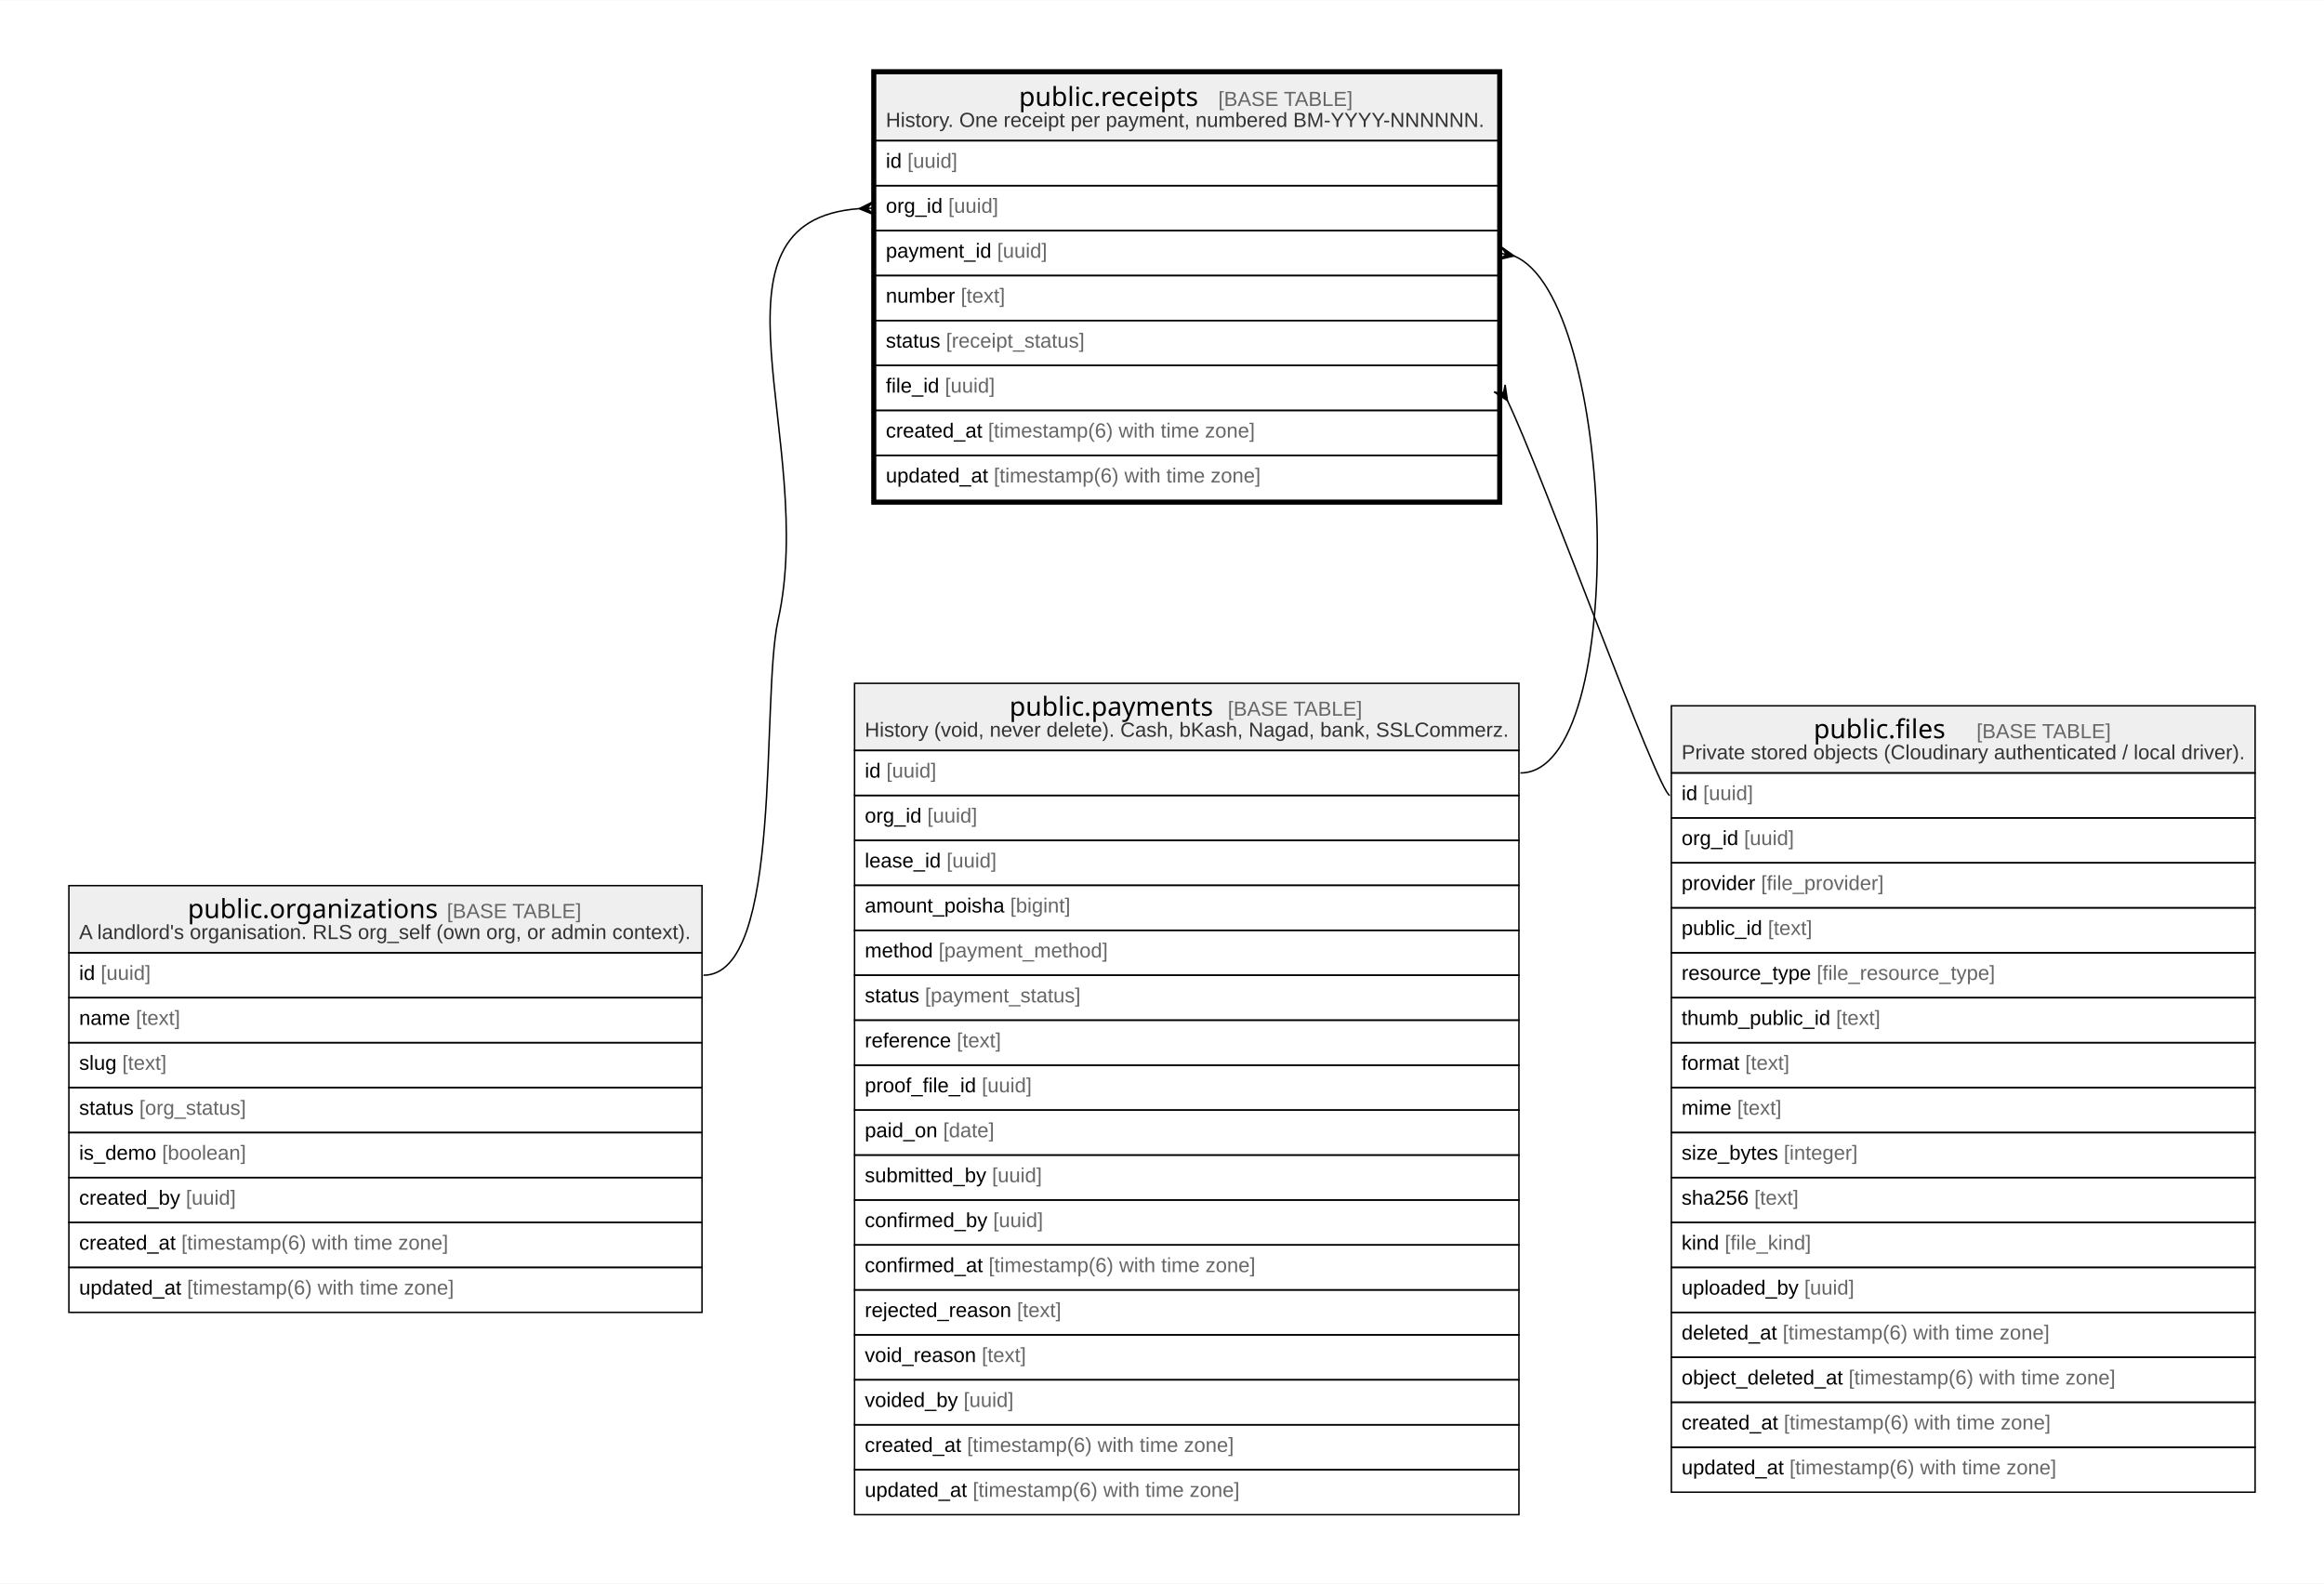
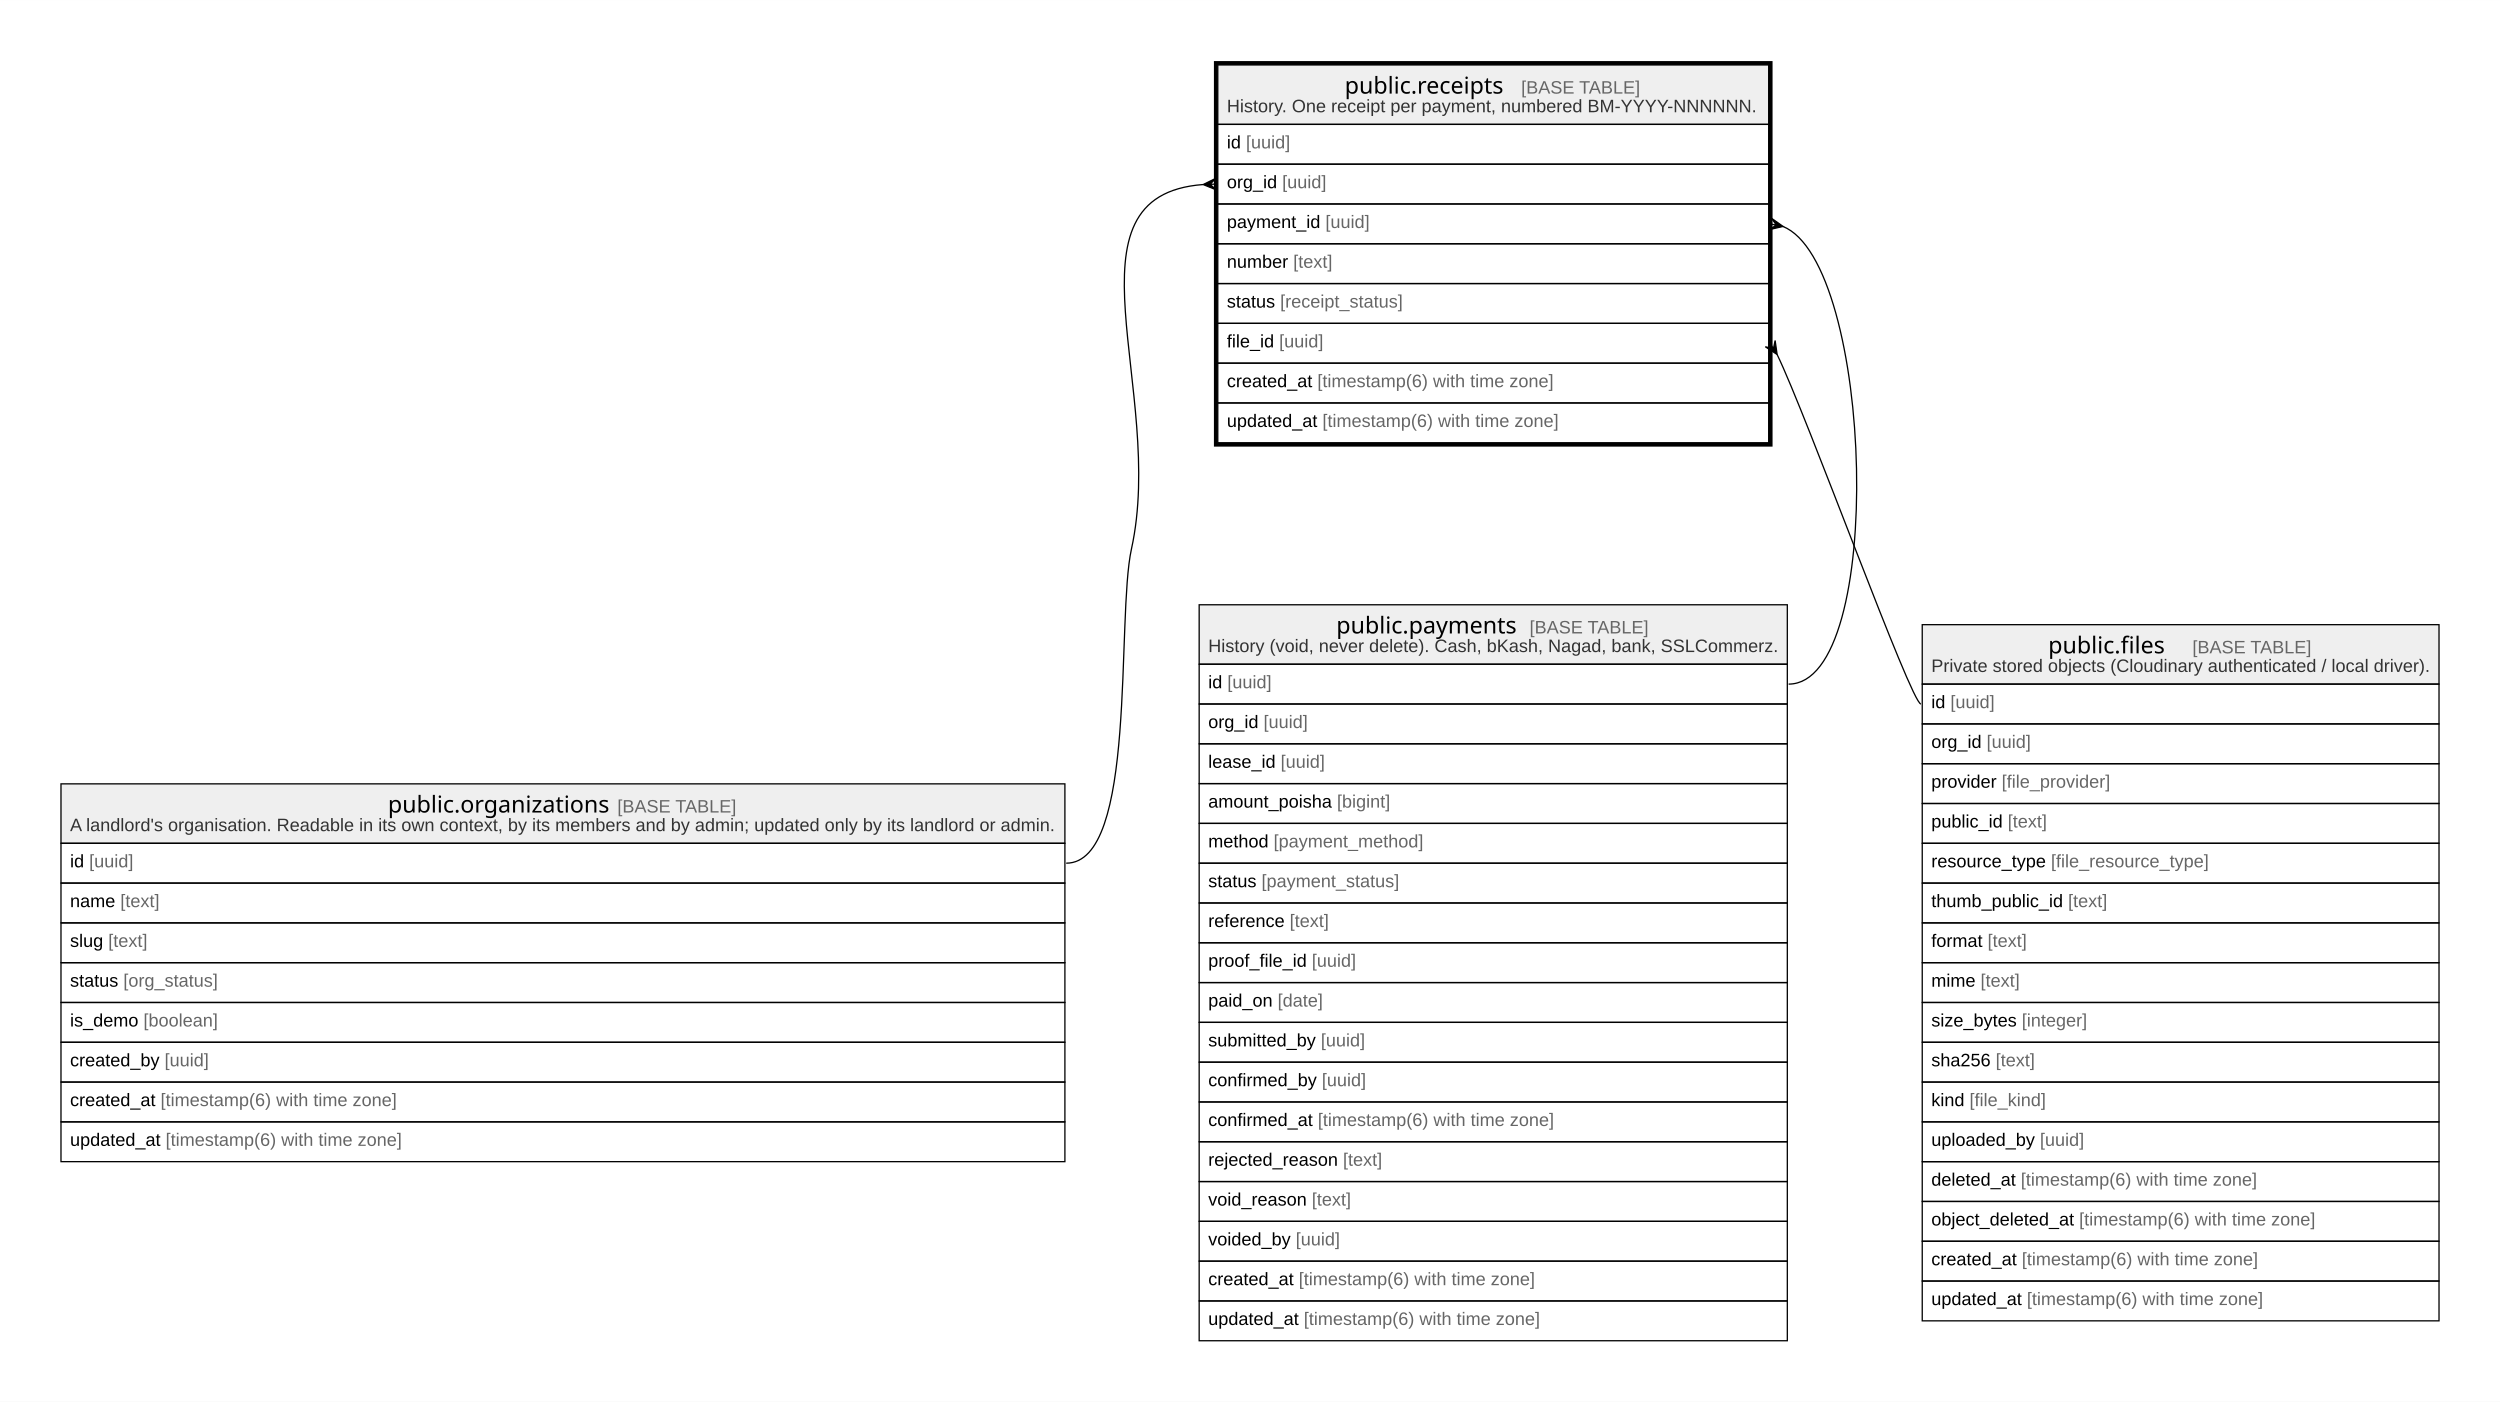
- <svg xmlns="http://www.w3.org/2000/svg" width="1592pt" height="1085pt" viewBox="0.00 0.00 1592.27 1084.80">
+ <svg xmlns="http://www.w3.org/2000/svg" width="1935pt" height="1085pt" viewBox="0.00 0.00 1934.87 1084.80">
  <g id="graph0" class="graph" transform="scale(1 1) rotate(0) translate(4 1080.8)">
-     <polygon fill="white" stroke="none" points="-4,4 -4,-1080.8 1588.27,-1080.8 1588.27,4 -4,4" />
+     <polygon fill="white" stroke="none" points="-4,4 -4,-1080.8 1930.87,-1080.8 1930.87,4 -4,4" />
    <g id="node1" class="node">
-       <polygon fill="#efefef" stroke="none" points="595.91,-984.6 595.91,-1030.6 1022.27,-1030.6 1022.27,-984.6 595.91,-984.6" />
-       <polygon fill="none" stroke="black" points="595.91,-984.6 595.91,-1030.6 1022.27,-1030.6 1022.27,-984.6 595.91,-984.6" />
-       <text text-anchor="start" x="694.11" y="-1008.4" font-family="Arial Bold" font-size="18.00">public.receipts</text>
-       <text text-anchor="start" x="799.57" y="-1008.4" font-family="Arial" font-size="14.00">    </text>
-       <text text-anchor="start" x="830.69" y="-1008.4" font-family="Arial" font-size="14.00" fill="#666666">[BASE TABLE]</text>
-       <text text-anchor="start" x="602.91" y="-994" font-family="Arial" font-size="14.00" fill="#333333">History. One receipt per payment, numbered BM-YYYY-NNNNNN.</text>
-       <polygon fill="none" stroke="black" points="595.91,-953.8 595.91,-984.6 1022.27,-984.6 1022.27,-953.8 595.91,-953.8" />
-       <text text-anchor="start" x="602.91" y="-966" font-family="Arial" font-size="14.00">id </text>
-       <text text-anchor="start" x="617.69" y="-966" font-family="Arial" font-size="14.00" fill="#666666">[uuid]</text>
-       <polygon fill="none" stroke="black" points="595.91,-923 595.91,-953.8 1022.27,-953.8 1022.27,-923 595.91,-923" />
-       <text text-anchor="start" x="602.91" y="-935.2" font-family="Arial" font-size="14.00">org_id </text>
-       <text text-anchor="start" x="645.72" y="-935.2" font-family="Arial" font-size="14.00" fill="#666666">[uuid]</text>
-       <polygon fill="none" stroke="black" points="595.91,-892.2 595.91,-923 1022.27,-923 1022.27,-892.2 595.91,-892.2" />
-       <text text-anchor="start" x="602.91" y="-904.4" font-family="Arial" font-size="14.00">payment_id </text>
-       <text text-anchor="start" x="679.18" y="-904.4" font-family="Arial" font-size="14.00" fill="#666666">[uuid]</text>
-       <polygon fill="none" stroke="black" points="595.91,-861.4 595.91,-892.2 1022.27,-892.2 1022.27,-861.4 595.91,-861.4" />
-       <text text-anchor="start" x="602.91" y="-873.6" font-family="Arial" font-size="14.00">number </text>
-       <text text-anchor="start" x="654.27" y="-873.6" font-family="Arial" font-size="14.00" fill="#666666">[text]</text>
-       <polygon fill="none" stroke="black" points="595.91,-830.6 595.91,-861.4 1022.27,-861.4 1022.27,-830.6 595.91,-830.6" />
-       <text text-anchor="start" x="602.91" y="-842.8" font-family="Arial" font-size="14.00">status </text>
-       <text text-anchor="start" x="644.15" y="-842.8" font-family="Arial" font-size="14.00" fill="#666666">[receipt_status]</text>
-       <polygon fill="none" stroke="black" points="595.91,-799.8 595.91,-830.6 1022.27,-830.6 1022.27,-799.8 595.91,-799.8" />
-       <text text-anchor="start" x="602.91" y="-812" font-family="Arial" font-size="14.00">file_id </text>
-       <text text-anchor="start" x="643.38" y="-812" font-family="Arial" font-size="14.00" fill="#666666">[uuid]</text>
-       <polygon fill="none" stroke="black" points="595.91,-769 595.91,-799.8 1022.27,-799.8 1022.27,-769 595.91,-769" />
-       <text text-anchor="start" x="602.91" y="-781.2" font-family="Arial" font-size="14.00">created_at </text>
-       <text text-anchor="start" x="672.96" y="-781.2" font-family="Arial" font-size="14.00" fill="#666666">[timestamp(6) with time zone]</text>
-       <polygon fill="none" stroke="black" points="595.91,-738.2 595.91,-769 1022.27,-769 1022.27,-738.2 595.91,-738.2" />
-       <text text-anchor="start" x="602.91" y="-750.4" font-family="Arial" font-size="14.00">updated_at </text>
-       <text text-anchor="start" x="676.87" y="-750.4" font-family="Arial" font-size="14.00" fill="#666666">[timestamp(6) with time zone]</text>
-       <polygon fill="none" stroke="black" stroke-width="3" points="594.41,-736.7 594.41,-1032.1 1023.77,-1032.1 1023.77,-736.7 594.41,-736.7" />
+       <polygon fill="#efefef" stroke="none" points="938.51,-984.6 938.51,-1030.6 1364.87,-1030.6 1364.87,-984.6 938.51,-984.6" />
+       <polygon fill="none" stroke="black" points="938.51,-984.6 938.51,-1030.6 1364.87,-1030.6 1364.87,-984.6 938.51,-984.6" />
+       <text text-anchor="start" x="1036.72" y="-1008.4" font-family="Arial Bold" font-size="18.00">public.receipts</text>
+       <text text-anchor="start" x="1142.18" y="-1008.4" font-family="Arial" font-size="14.00">    </text>
+       <text text-anchor="start" x="1173.29" y="-1008.4" font-family="Arial" font-size="14.00" fill="#666666">[BASE TABLE]</text>
+       <text text-anchor="start" x="945.51" y="-994" font-family="Arial" font-size="14.00" fill="#333333">History. One receipt per payment, numbered BM-YYYY-NNNNNN.</text>
+       <polygon fill="none" stroke="black" points="938.51,-953.8 938.51,-984.6 1364.87,-984.6 1364.87,-953.8 938.51,-953.8" />
+       <text text-anchor="start" x="945.51" y="-966" font-family="Arial" font-size="14.00">id </text>
+       <text text-anchor="start" x="960.3" y="-966" font-family="Arial" font-size="14.00" fill="#666666">[uuid]</text>
+       <polygon fill="none" stroke="black" points="938.51,-923 938.51,-953.8 1364.87,-953.8 1364.87,-923 938.51,-923" />
+       <text text-anchor="start" x="945.51" y="-935.2" font-family="Arial" font-size="14.00">org_id </text>
+       <text text-anchor="start" x="988.32" y="-935.2" font-family="Arial" font-size="14.00" fill="#666666">[uuid]</text>
+       <polygon fill="none" stroke="black" points="938.51,-892.2 938.51,-923 1364.87,-923 1364.87,-892.2 938.51,-892.2" />
+       <text text-anchor="start" x="945.51" y="-904.4" font-family="Arial" font-size="14.00">payment_id </text>
+       <text text-anchor="start" x="1021.78" y="-904.4" font-family="Arial" font-size="14.00" fill="#666666">[uuid]</text>
+       <polygon fill="none" stroke="black" points="938.51,-861.4 938.51,-892.2 1364.87,-892.2 1364.87,-861.4 938.51,-861.4" />
+       <text text-anchor="start" x="945.51" y="-873.6" font-family="Arial" font-size="14.00">number </text>
+       <text text-anchor="start" x="996.87" y="-873.6" font-family="Arial" font-size="14.00" fill="#666666">[text]</text>
+       <polygon fill="none" stroke="black" points="938.51,-830.6 938.51,-861.4 1364.87,-861.4 1364.87,-830.6 938.51,-830.6" />
+       <text text-anchor="start" x="945.51" y="-842.8" font-family="Arial" font-size="14.00">status </text>
+       <text text-anchor="start" x="986.75" y="-842.8" font-family="Arial" font-size="14.00" fill="#666666">[receipt_status]</text>
+       <polygon fill="none" stroke="black" points="938.51,-799.8 938.51,-830.6 1364.87,-830.6 1364.87,-799.8 938.51,-799.8" />
+       <text text-anchor="start" x="945.51" y="-812" font-family="Arial" font-size="14.00">file_id </text>
+       <text text-anchor="start" x="985.98" y="-812" font-family="Arial" font-size="14.00" fill="#666666">[uuid]</text>
+       <polygon fill="none" stroke="black" points="938.51,-769 938.51,-799.8 1364.87,-799.8 1364.87,-769 938.51,-769" />
+       <text text-anchor="start" x="945.51" y="-781.2" font-family="Arial" font-size="14.00">created_at </text>
+       <text text-anchor="start" x="1015.56" y="-781.2" font-family="Arial" font-size="14.00" fill="#666666">[timestamp(6) with time zone]</text>
+       <polygon fill="none" stroke="black" points="938.51,-738.2 938.51,-769 1364.87,-769 1364.87,-738.2 938.51,-738.2" />
+       <text text-anchor="start" x="945.51" y="-750.4" font-family="Arial" font-size="14.00">updated_at </text>
+       <text text-anchor="start" x="1019.47" y="-750.4" font-family="Arial" font-size="14.00" fill="#666666">[timestamp(6) with time zone]</text>
+       <polygon fill="none" stroke="black" stroke-width="3" points="937.01,-736.7 937.01,-1032.1 1366.37,-1032.1 1366.37,-736.7 937.01,-736.7" />
    </g>
    <g id="node2" class="node">
-       <polygon fill="#efefef" stroke="none" points="43.2,-428.2 43.2,-474.2 476.97,-474.2 476.97,-428.2 43.2,-428.2" />
-       <polygon fill="none" stroke="black" points="43.2,-428.2 43.2,-474.2 476.97,-474.2 476.97,-428.2 43.2,-428.2" />
-       <text text-anchor="start" x="124.61" y="-452" font-family="Arial Bold" font-size="18.00">public.organizations</text>
-       <text text-anchor="start" x="271.07" y="-452" font-family="Arial" font-size="14.00">    </text>
-       <text text-anchor="start" x="302.19" y="-452" font-family="Arial" font-size="14.00" fill="#666666">[BASE TABLE]</text>
-       <text text-anchor="start" x="50.2" y="-437.6" font-family="Arial" font-size="14.00" fill="#333333">A landlord's organisation. RLS org_self (own org, or admin context).</text>
-       <polygon fill="none" stroke="black" points="43.2,-397.4 43.2,-428.2 476.97,-428.2 476.97,-397.4 43.2,-397.4" />
+       <polygon fill="#efefef" stroke="none" points="43.2,-428.2 43.2,-474.2 820.18,-474.2 820.18,-428.2 43.2,-428.2" />
+       <polygon fill="none" stroke="black" points="43.2,-428.2 43.2,-474.2 820.18,-474.2 820.18,-428.2 43.2,-428.2" />
+       <text text-anchor="start" x="296.21" y="-452" font-family="Arial Bold" font-size="18.00">public.organizations</text>
+       <text text-anchor="start" x="442.68" y="-452" font-family="Arial" font-size="14.00">    </text>
+       <text text-anchor="start" x="473.79" y="-452" font-family="Arial" font-size="14.00" fill="#666666">[BASE TABLE]</text>
+       <text text-anchor="start" x="50.2" y="-437.6" font-family="Arial" font-size="14.00" fill="#333333">A landlord's organisation. Readable in its own context, by its members and by admin; updated only by its landlord or admin.</text>
+       <polygon fill="none" stroke="black" points="43.2,-397.4 43.2,-428.2 820.18,-428.2 820.18,-397.4 43.2,-397.4" />
      <text text-anchor="start" x="50.2" y="-409.6" font-family="Arial" font-size="14.00">id </text>
      <text text-anchor="start" x="64.99" y="-409.6" font-family="Arial" font-size="14.00" fill="#666666">[uuid]</text>
-       <polygon fill="none" stroke="black" points="43.2,-366.6 43.2,-397.4 476.97,-397.4 476.97,-366.6 43.2,-366.6" />
+       <polygon fill="none" stroke="black" points="43.2,-366.6 43.2,-397.4 820.18,-397.4 820.18,-366.6 43.2,-366.6" />
      <text text-anchor="start" x="50.2" y="-378.8" font-family="Arial" font-size="14.00">name </text>
      <text text-anchor="start" x="89.11" y="-378.8" font-family="Arial" font-size="14.00" fill="#666666">[text]</text>
-       <polygon fill="none" stroke="black" points="43.2,-335.8 43.2,-366.6 476.97,-366.6 476.97,-335.8 43.2,-335.8" />
+       <polygon fill="none" stroke="black" points="43.2,-335.8 43.2,-366.6 820.18,-366.6 820.18,-335.8 43.2,-335.8" />
      <text text-anchor="start" x="50.2" y="-348" font-family="Arial" font-size="14.00">slug </text>
      <text text-anchor="start" x="79.77" y="-348" font-family="Arial" font-size="14.00" fill="#666666">[text]</text>
-       <polygon fill="none" stroke="black" points="43.2,-305 43.2,-335.8 476.97,-335.8 476.97,-305 43.2,-305" />
+       <polygon fill="none" stroke="black" points="43.2,-305 43.2,-335.8 820.18,-335.8 820.18,-305 43.2,-305" />
      <text text-anchor="start" x="50.2" y="-317.2" font-family="Arial" font-size="14.00">status </text>
      <text text-anchor="start" x="91.44" y="-317.2" font-family="Arial" font-size="14.00" fill="#666666">[org_status]</text>
-       <polygon fill="none" stroke="black" points="43.2,-274.2 43.2,-305 476.97,-305 476.97,-274.2 43.2,-274.2" />
+       <polygon fill="none" stroke="black" points="43.2,-274.2 43.2,-305 820.18,-305 820.18,-274.2 43.2,-274.2" />
      <text text-anchor="start" x="50.2" y="-286.4" font-family="Arial" font-size="14.00">is_demo </text>
      <text text-anchor="start" x="107.01" y="-286.4" font-family="Arial" font-size="14.00" fill="#666666">[boolean]</text>
-       <polygon fill="none" stroke="black" points="43.2,-243.4 43.2,-274.2 476.97,-274.2 476.97,-243.4 43.2,-243.4" />
+       <polygon fill="none" stroke="black" points="43.2,-243.4 43.2,-274.2 820.18,-274.2 820.18,-243.4 43.2,-243.4" />
      <text text-anchor="start" x="50.2" y="-255.6" font-family="Arial" font-size="14.00">created_by </text>
      <text text-anchor="start" x="123.36" y="-255.6" font-family="Arial" font-size="14.00" fill="#666666">[uuid]</text>
-       <polygon fill="none" stroke="black" points="43.2,-212.6 43.2,-243.4 476.97,-243.4 476.97,-212.6 43.2,-212.6" />
+       <polygon fill="none" stroke="black" points="43.2,-212.6 43.2,-243.4 820.18,-243.4 820.18,-212.6 43.2,-212.6" />
      <text text-anchor="start" x="50.2" y="-224.8" font-family="Arial" font-size="14.00">created_at </text>
      <text text-anchor="start" x="120.25" y="-224.8" font-family="Arial" font-size="14.00" fill="#666666">[timestamp(6) with time zone]</text>
-       <polygon fill="none" stroke="black" points="43.2,-181.8 43.2,-212.6 476.97,-212.6 476.97,-181.8 43.2,-181.8" />
+       <polygon fill="none" stroke="black" points="43.2,-181.8 43.2,-212.6 820.18,-212.6 820.18,-181.8 43.2,-181.8" />
      <text text-anchor="start" x="50.2" y="-194" font-family="Arial" font-size="14.00">updated_at </text>
      <text text-anchor="start" x="124.16" y="-194" font-family="Arial" font-size="14.00" fill="#666666">[timestamp(6) with time zone]</text>
    </g>
    <g id="edge1" class="edge">
-       <path fill="none" stroke="black" d="M584.48,-938.03C471.09,-929.56 556.18,-778.26 529.09,-656 517.14,-602.08 533.2,-412.8 477.97,-412.8" />
-       <polygon fill="black" stroke="black" points="584.58,-938.03 594.41,-942.89 589.91,-938.22 594.24,-938.38 594.24,-938.38 594.24,-938.38 589.91,-938.22 594.73,-933.89 584.58,-938.03" />
+       <path fill="none" stroke="black" d="M927.08,-938.03C813.68,-929.56 898.64,-778.29 871.69,-656 859.81,-602.1 876.38,-412.8 821.18,-412.8" />
+       <polygon fill="black" stroke="black" points="927.18,-938.03 937.02,-942.89 932.51,-938.22 936.84,-938.38 936.84,-938.38 936.84,-938.38 932.51,-938.22 937.34,-933.89 927.18,-938.03" />
    </g>
    <g id="node3" class="node">
-       <polygon fill="#efefef" stroke="none" points="581.49,-566.8 581.49,-612.8 1036.69,-612.8 1036.69,-566.8 581.49,-566.8" />
-       <polygon fill="none" stroke="black" points="581.49,-566.8 581.49,-612.8 1036.69,-612.8 1036.69,-566.8 581.49,-566.8" />
-       <text text-anchor="start" x="687.6" y="-590.6" font-family="Arial Bold" font-size="18.00">public.payments</text>
-       <text text-anchor="start" x="806.08" y="-590.6" font-family="Arial" font-size="14.00">    </text>
-       <text text-anchor="start" x="837.2" y="-590.6" font-family="Arial" font-size="14.00" fill="#666666">[BASE TABLE]</text>
-       <text text-anchor="start" x="588.49" y="-576.2" font-family="Arial" font-size="14.00" fill="#333333">History (void, never delete). Cash, bKash, Nagad, bank, SSLCommerz.</text>
-       <polygon fill="none" stroke="black" points="581.49,-536 581.49,-566.8 1036.69,-566.8 1036.69,-536 581.49,-536" />
-       <text text-anchor="start" x="588.49" y="-548.2" font-family="Arial" font-size="14.00">id </text>
-       <text text-anchor="start" x="603.27" y="-548.2" font-family="Arial" font-size="14.00" fill="#666666">[uuid]</text>
-       <polygon fill="none" stroke="black" points="581.49,-505.2 581.49,-536 1036.69,-536 1036.69,-505.2 581.49,-505.2" />
-       <text text-anchor="start" x="588.49" y="-517.4" font-family="Arial" font-size="14.00">org_id </text>
-       <text text-anchor="start" x="631.29" y="-517.4" font-family="Arial" font-size="14.00" fill="#666666">[uuid]</text>
-       <polygon fill="none" stroke="black" points="581.49,-474.4 581.49,-505.2 1036.69,-505.2 1036.69,-474.4 581.49,-474.4" />
-       <text text-anchor="start" x="588.49" y="-486.6" font-family="Arial" font-size="14.00">lease_id </text>
-       <text text-anchor="start" x="644.53" y="-486.6" font-family="Arial" font-size="14.00" fill="#666666">[uuid]</text>
-       <polygon fill="none" stroke="black" points="581.49,-443.6 581.49,-474.4 1036.69,-474.4 1036.69,-443.6 581.49,-443.6" />
-       <text text-anchor="start" x="588.49" y="-455.8" font-family="Arial" font-size="14.00">amount_poisha </text>
-       <text text-anchor="start" x="688.12" y="-455.8" font-family="Arial" font-size="14.00" fill="#666666">[bigint]</text>
-       <polygon fill="none" stroke="black" points="581.49,-412.8 581.49,-443.6 1036.69,-443.6 1036.69,-412.8 581.49,-412.8" />
-       <text text-anchor="start" x="588.49" y="-425" font-family="Arial" font-size="14.00">method </text>
-       <text text-anchor="start" x="639.07" y="-425" font-family="Arial" font-size="14.00" fill="#666666">[payment_method]</text>
-       <polygon fill="none" stroke="black" points="581.49,-382 581.49,-412.8 1036.69,-412.8 1036.69,-382 581.49,-382" />
-       <text text-anchor="start" x="588.49" y="-394.2" font-family="Arial" font-size="14.00">status </text>
-       <text text-anchor="start" x="629.73" y="-394.2" font-family="Arial" font-size="14.00" fill="#666666">[payment_status]</text>
-       <polygon fill="none" stroke="black" points="581.49,-351.2 581.49,-382 1036.69,-382 1036.69,-351.2 581.49,-351.2" />
-       <text text-anchor="start" x="588.49" y="-363.4" font-family="Arial" font-size="14.00">reference </text>
-       <text text-anchor="start" x="651.52" y="-363.4" font-family="Arial" font-size="14.00" fill="#666666">[text]</text>
-       <polygon fill="none" stroke="black" points="581.49,-320.4 581.49,-351.2 1036.69,-351.2 1036.69,-320.4 581.49,-320.4" />
-       <text text-anchor="start" x="588.49" y="-332.6" font-family="Arial" font-size="14.00">proof_file_id </text>
-       <text text-anchor="start" x="668.65" y="-332.6" font-family="Arial" font-size="14.00" fill="#666666">[uuid]</text>
-       <polygon fill="none" stroke="black" points="581.49,-289.6 581.49,-320.4 1036.69,-320.4 1036.69,-289.6 581.49,-289.6" />
-       <text text-anchor="start" x="588.49" y="-301.8" font-family="Arial" font-size="14.00">paid_on </text>
-       <text text-anchor="start" x="642.2" y="-301.8" font-family="Arial" font-size="14.00" fill="#666666">[date]</text>
-       <polygon fill="none" stroke="black" points="581.49,-258.8 581.49,-289.6 1036.69,-289.6 1036.69,-258.8 581.49,-258.8" />
-       <text text-anchor="start" x="588.49" y="-271" font-family="Arial" font-size="14.00">submitted_by </text>
-       <text text-anchor="start" x="675.65" y="-271" font-family="Arial" font-size="14.00" fill="#666666">[uuid]</text>
-       <polygon fill="none" stroke="black" points="581.49,-228 581.49,-258.8 1036.69,-258.8 1036.69,-228 581.49,-228" />
-       <text text-anchor="start" x="588.49" y="-240.2" font-family="Arial" font-size="14.00">confirmed_by </text>
-       <text text-anchor="start" x="676.42" y="-240.2" font-family="Arial" font-size="14.00" fill="#666666">[uuid]</text>
-       <polygon fill="none" stroke="black" points="581.49,-197.2 581.49,-228 1036.69,-228 1036.69,-197.2 581.49,-197.2" />
-       <text text-anchor="start" x="588.49" y="-209.4" font-family="Arial" font-size="14.00">confirmed_at </text>
-       <text text-anchor="start" x="673.31" y="-209.4" font-family="Arial" font-size="14.00" fill="#666666">[timestamp(6) with time zone]</text>
-       <polygon fill="none" stroke="black" points="581.49,-166.4 581.49,-197.2 1036.69,-197.2 1036.69,-166.4 581.49,-166.4" />
-       <text text-anchor="start" x="588.49" y="-178.6" font-family="Arial" font-size="14.00">rejected_reason </text>
-       <text text-anchor="start" x="692.78" y="-178.6" font-family="Arial" font-size="14.00" fill="#666666">[text]</text>
-       <polygon fill="none" stroke="black" points="581.49,-135.6 581.49,-166.4 1036.69,-166.4 1036.69,-135.6 581.49,-135.6" />
-       <text text-anchor="start" x="588.49" y="-147.8" font-family="Arial" font-size="14.00">void_reason </text>
-       <text text-anchor="start" x="668.65" y="-147.8" font-family="Arial" font-size="14.00" fill="#666666">[text]</text>
-       <polygon fill="none" stroke="black" points="581.49,-104.8 581.49,-135.6 1036.69,-135.6 1036.69,-104.8 581.49,-104.8" />
-       <text text-anchor="start" x="588.49" y="-117" font-family="Arial" font-size="14.00">voided_by </text>
-       <text text-anchor="start" x="656.2" y="-117" font-family="Arial" font-size="14.00" fill="#666666">[uuid]</text>
-       <polygon fill="none" stroke="black" points="581.49,-74 581.49,-104.8 1036.69,-104.8 1036.69,-74 581.49,-74" />
-       <text text-anchor="start" x="588.49" y="-86.2" font-family="Arial" font-size="14.00">created_at </text>
-       <text text-anchor="start" x="658.54" y="-86.2" font-family="Arial" font-size="14.00" fill="#666666">[timestamp(6) with time zone]</text>
-       <polygon fill="none" stroke="black" points="581.49,-43.2 581.49,-74 1036.69,-74 1036.69,-43.2 581.49,-43.2" />
-       <text text-anchor="start" x="588.49" y="-55.4" font-family="Arial" font-size="14.00">updated_at </text>
-       <text text-anchor="start" x="662.45" y="-55.4" font-family="Arial" font-size="14.00" fill="#666666">[timestamp(6) with time zone]</text>
+       <polygon fill="#efefef" stroke="none" points="924.09,-566.8 924.09,-612.8 1379.29,-612.8 1379.29,-566.8 924.09,-566.8" />
+       <polygon fill="none" stroke="black" points="924.09,-566.8 924.09,-612.8 1379.29,-612.8 1379.29,-566.8 924.09,-566.8" />
+       <text text-anchor="start" x="1030.21" y="-590.6" font-family="Arial Bold" font-size="18.00">public.payments</text>
+       <text text-anchor="start" x="1148.68" y="-590.6" font-family="Arial" font-size="14.00">    </text>
+       <text text-anchor="start" x="1179.8" y="-590.6" font-family="Arial" font-size="14.00" fill="#666666">[BASE TABLE]</text>
+       <text text-anchor="start" x="931.09" y="-576.2" font-family="Arial" font-size="14.00" fill="#333333">History (void, never delete). Cash, bKash, Nagad, bank, SSLCommerz.</text>
+       <polygon fill="none" stroke="black" points="924.09,-536 924.09,-566.8 1379.29,-566.8 1379.29,-536 924.09,-536" />
+       <text text-anchor="start" x="931.09" y="-548.2" font-family="Arial" font-size="14.00">id </text>
+       <text text-anchor="start" x="945.88" y="-548.2" font-family="Arial" font-size="14.00" fill="#666666">[uuid]</text>
+       <polygon fill="none" stroke="black" points="924.09,-505.2 924.09,-536 1379.29,-536 1379.29,-505.2 924.09,-505.2" />
+       <text text-anchor="start" x="931.09" y="-517.4" font-family="Arial" font-size="14.00">org_id </text>
+       <text text-anchor="start" x="973.9" y="-517.4" font-family="Arial" font-size="14.00" fill="#666666">[uuid]</text>
+       <polygon fill="none" stroke="black" points="924.09,-474.4 924.09,-505.2 1379.29,-505.2 1379.29,-474.4 924.09,-474.4" />
+       <text text-anchor="start" x="931.09" y="-486.6" font-family="Arial" font-size="14.00">lease_id </text>
+       <text text-anchor="start" x="987.13" y="-486.6" font-family="Arial" font-size="14.00" fill="#666666">[uuid]</text>
+       <polygon fill="none" stroke="black" points="924.09,-443.6 924.09,-474.4 1379.29,-474.4 1379.29,-443.6 924.09,-443.6" />
+       <text text-anchor="start" x="931.09" y="-455.8" font-family="Arial" font-size="14.00">amount_poisha </text>
+       <text text-anchor="start" x="1030.72" y="-455.8" font-family="Arial" font-size="14.00" fill="#666666">[bigint]</text>
+       <polygon fill="none" stroke="black" points="924.09,-412.8 924.09,-443.6 1379.29,-443.6 1379.29,-412.8 924.09,-412.8" />
+       <text text-anchor="start" x="931.09" y="-425" font-family="Arial" font-size="14.00">method </text>
+       <text text-anchor="start" x="981.68" y="-425" font-family="Arial" font-size="14.00" fill="#666666">[payment_method]</text>
+       <polygon fill="none" stroke="black" points="924.09,-382 924.09,-412.8 1379.29,-412.8 1379.29,-382 924.09,-382" />
+       <text text-anchor="start" x="931.09" y="-394.2" font-family="Arial" font-size="14.00">status </text>
+       <text text-anchor="start" x="972.33" y="-394.2" font-family="Arial" font-size="14.00" fill="#666666">[payment_status]</text>
+       <polygon fill="none" stroke="black" points="924.09,-351.2 924.09,-382 1379.29,-382 1379.29,-351.2 924.09,-351.2" />
+       <text text-anchor="start" x="931.09" y="-363.4" font-family="Arial" font-size="14.00">reference </text>
+       <text text-anchor="start" x="994.12" y="-363.4" font-family="Arial" font-size="14.00" fill="#666666">[text]</text>
+       <polygon fill="none" stroke="black" points="924.09,-320.4 924.09,-351.2 1379.29,-351.2 1379.29,-320.4 924.09,-320.4" />
+       <text text-anchor="start" x="931.09" y="-332.6" font-family="Arial" font-size="14.00">proof_file_id </text>
+       <text text-anchor="start" x="1011.26" y="-332.6" font-family="Arial" font-size="14.00" fill="#666666">[uuid]</text>
+       <polygon fill="none" stroke="black" points="924.09,-289.6 924.09,-320.4 1379.29,-320.4 1379.29,-289.6 924.09,-289.6" />
+       <text text-anchor="start" x="931.09" y="-301.8" font-family="Arial" font-size="14.00">paid_on </text>
+       <text text-anchor="start" x="984.81" y="-301.8" font-family="Arial" font-size="14.00" fill="#666666">[date]</text>
+       <polygon fill="none" stroke="black" points="924.09,-258.8 924.09,-289.6 1379.29,-289.6 1379.29,-258.8 924.09,-258.8" />
+       <text text-anchor="start" x="931.09" y="-271" font-family="Arial" font-size="14.00">submitted_by </text>
+       <text text-anchor="start" x="1018.25" y="-271" font-family="Arial" font-size="14.00" fill="#666666">[uuid]</text>
+       <polygon fill="none" stroke="black" points="924.09,-228 924.09,-258.8 1379.29,-258.8 1379.29,-228 924.09,-228" />
+       <text text-anchor="start" x="931.09" y="-240.2" font-family="Arial" font-size="14.00">confirmed_by </text>
+       <text text-anchor="start" x="1019.02" y="-240.2" font-family="Arial" font-size="14.00" fill="#666666">[uuid]</text>
+       <polygon fill="none" stroke="black" points="924.09,-197.2 924.09,-228 1379.29,-228 1379.29,-197.2 924.09,-197.2" />
+       <text text-anchor="start" x="931.09" y="-209.4" font-family="Arial" font-size="14.00">confirmed_at </text>
+       <text text-anchor="start" x="1015.91" y="-209.4" font-family="Arial" font-size="14.00" fill="#666666">[timestamp(6) with time zone]</text>
+       <polygon fill="none" stroke="black" points="924.09,-166.4 924.09,-197.2 1379.29,-197.2 1379.29,-166.4 924.09,-166.4" />
+       <text text-anchor="start" x="931.09" y="-178.6" font-family="Arial" font-size="14.00">rejected_reason </text>
+       <text text-anchor="start" x="1035.38" y="-178.6" font-family="Arial" font-size="14.00" fill="#666666">[text]</text>
+       <polygon fill="none" stroke="black" points="924.09,-135.6 924.09,-166.4 1379.29,-166.4 1379.29,-135.6 924.09,-135.6" />
+       <text text-anchor="start" x="931.09" y="-147.8" font-family="Arial" font-size="14.00">void_reason </text>
+       <text text-anchor="start" x="1011.26" y="-147.8" font-family="Arial" font-size="14.00" fill="#666666">[text]</text>
+       <polygon fill="none" stroke="black" points="924.09,-104.8 924.09,-135.6 1379.29,-135.6 1379.29,-104.8 924.09,-104.8" />
+       <text text-anchor="start" x="931.09" y="-117" font-family="Arial" font-size="14.00">voided_by </text>
+       <text text-anchor="start" x="998.81" y="-117" font-family="Arial" font-size="14.00" fill="#666666">[uuid]</text>
+       <polygon fill="none" stroke="black" points="924.09,-74 924.09,-104.8 1379.29,-104.8 1379.29,-74 924.09,-74" />
+       <text text-anchor="start" x="931.09" y="-86.2" font-family="Arial" font-size="14.00">created_at </text>
+       <text text-anchor="start" x="1001.14" y="-86.2" font-family="Arial" font-size="14.00" fill="#666666">[timestamp(6) with time zone]</text>
+       <polygon fill="none" stroke="black" points="924.09,-43.2 924.09,-74 1379.29,-74 1379.29,-43.2 924.09,-43.2" />
+       <text text-anchor="start" x="931.09" y="-55.4" font-family="Arial" font-size="14.00">updated_at </text>
+       <text text-anchor="start" x="1005.05" y="-55.4" font-family="Arial" font-size="14.00" fill="#666666">[timestamp(6) with time zone]</text>
    </g>
    <g id="edge2" class="edge">
-       <path fill="none" stroke="black" d="M1033.12,-905.68C1103.55,-877.65 1113.5,-551.4 1037.69,-551.4" />
-       <polygon fill="black" stroke="black" points="1033.41,-905.63 1022.73,-903.12 1028.17,-906.65 1023.92,-907.47 1023.92,-907.47 1023.92,-907.47 1028.17,-906.65 1024.45,-911.95 1033.41,-905.63" />
+       <path fill="none" stroke="black" d="M1375.72,-905.68C1446.16,-877.65 1456.11,-551.4 1380.29,-551.4" />
+       <polygon fill="black" stroke="black" points="1376.01,-905.63 1365.34,-903.12 1370.78,-906.65 1366.53,-907.47 1366.53,-907.47 1366.53,-907.47 1370.78,-906.65 1367.06,-911.95 1376.01,-905.63" />
    </g>
    <g id="node4" class="node">
-       <polygon fill="#efefef" stroke="none" points="1141.11,-551.4 1141.11,-597.4 1541.07,-597.4 1541.07,-551.4 1141.11,-551.4" />
-       <polygon fill="none" stroke="black" points="1141.11,-551.4 1141.11,-597.4 1541.07,-597.4 1541.07,-551.4 1141.11,-551.4" />
-       <text text-anchor="start" x="1238.6" y="-575.2" font-family="Arial Bold" font-size="18.00">public.files</text>
-       <text text-anchor="start" x="1319.08" y="-575.2" font-family="Arial" font-size="14.00">    </text>
-       <text text-anchor="start" x="1350.2" y="-575.2" font-family="Arial" font-size="14.00" fill="#666666">[BASE TABLE]</text>
-       <text text-anchor="start" x="1148.11" y="-560.8" font-family="Arial" font-size="14.00" fill="#333333">Private stored objects (Cloudinary authenticated / local driver).</text>
-       <polygon fill="none" stroke="black" points="1141.11,-520.6 1141.11,-551.4 1541.07,-551.4 1541.07,-520.6 1141.11,-520.6" />
-       <text text-anchor="start" x="1148.11" y="-532.8" font-family="Arial" font-size="14.00">id </text>
-       <text text-anchor="start" x="1162.89" y="-532.8" font-family="Arial" font-size="14.00" fill="#666666">[uuid]</text>
-       <polygon fill="none" stroke="black" points="1141.11,-489.8 1141.11,-520.6 1541.07,-520.6 1541.07,-489.8 1141.11,-489.8" />
-       <text text-anchor="start" x="1148.11" y="-502" font-family="Arial" font-size="14.00">org_id </text>
-       <text text-anchor="start" x="1190.91" y="-502" font-family="Arial" font-size="14.00" fill="#666666">[uuid]</text>
-       <polygon fill="none" stroke="black" points="1141.11,-459 1141.11,-489.8 1541.07,-489.8 1541.07,-459 1141.11,-459" />
-       <text text-anchor="start" x="1148.11" y="-471.2" font-family="Arial" font-size="14.00">provider </text>
-       <text text-anchor="start" x="1202.57" y="-471.2" font-family="Arial" font-size="14.00" fill="#666666">[file_provider]</text>
-       <polygon fill="none" stroke="black" points="1141.11,-428.2 1141.11,-459 1541.07,-459 1541.07,-428.2 1141.11,-428.2" />
-       <text text-anchor="start" x="1148.11" y="-440.4" font-family="Arial" font-size="14.00">public_id </text>
-       <text text-anchor="start" x="1207.26" y="-440.4" font-family="Arial" font-size="14.00" fill="#666666">[text]</text>
-       <polygon fill="none" stroke="black" points="1141.11,-397.4 1141.11,-428.2 1541.07,-428.2 1541.07,-397.4 1141.11,-397.4" />
-       <text text-anchor="start" x="1148.11" y="-409.6" font-family="Arial" font-size="14.00">resource_type </text>
-       <text text-anchor="start" x="1240.71" y="-409.6" font-family="Arial" font-size="14.00" fill="#666666">[file_resource_type]</text>
-       <polygon fill="none" stroke="black" points="1141.11,-366.6 1141.11,-397.4 1541.07,-397.4 1541.07,-366.6 1141.11,-366.6" />
-       <text text-anchor="start" x="1148.11" y="-378.8" font-family="Arial" font-size="14.00">thumb_public_id </text>
-       <text text-anchor="start" x="1253.95" y="-378.8" font-family="Arial" font-size="14.00" fill="#666666">[text]</text>
-       <polygon fill="none" stroke="black" points="1141.11,-335.8 1141.11,-366.6 1541.07,-366.6 1541.07,-335.8 1141.11,-335.8" />
-       <text text-anchor="start" x="1148.11" y="-348" font-family="Arial" font-size="14.00">format </text>
-       <text text-anchor="start" x="1191.67" y="-348" font-family="Arial" font-size="14.00" fill="#666666">[text]</text>
-       <polygon fill="none" stroke="black" points="1141.11,-305 1141.11,-335.8 1541.07,-335.8 1541.07,-305 1141.11,-305" />
-       <text text-anchor="start" x="1148.11" y="-317.2" font-family="Arial" font-size="14.00">mime </text>
-       <text text-anchor="start" x="1186.22" y="-317.2" font-family="Arial" font-size="14.00" fill="#666666">[text]</text>
-       <polygon fill="none" stroke="black" points="1141.11,-274.2 1141.11,-305 1541.07,-305 1541.07,-274.2 1141.11,-274.2" />
-       <text text-anchor="start" x="1148.11" y="-286.4" font-family="Arial" font-size="14.00">size_bytes </text>
-       <text text-anchor="start" x="1218.14" y="-286.4" font-family="Arial" font-size="14.00" fill="#666666">[integer]</text>
-       <polygon fill="none" stroke="black" points="1141.11,-243.4 1141.11,-274.2 1541.07,-274.2 1541.07,-243.4 1141.11,-243.4" />
-       <text text-anchor="start" x="1148.11" y="-255.6" font-family="Arial" font-size="14.00">sha256 </text>
-       <text text-anchor="start" x="1197.93" y="-255.6" font-family="Arial" font-size="14.00" fill="#666666">[text]</text>
-       <polygon fill="none" stroke="black" points="1141.11,-212.6 1141.11,-243.4 1541.07,-243.4 1541.07,-212.6 1141.11,-212.6" />
-       <text text-anchor="start" x="1148.11" y="-224.8" font-family="Arial" font-size="14.00">kind </text>
-       <text text-anchor="start" x="1177.68" y="-224.8" font-family="Arial" font-size="14.00" fill="#666666">[file_kind]</text>
-       <polygon fill="none" stroke="black" points="1141.11,-181.8 1141.11,-212.6 1541.07,-212.6 1541.07,-181.8 1141.11,-181.8" />
-       <text text-anchor="start" x="1148.11" y="-194" font-family="Arial" font-size="14.00">uploaded_by </text>
-       <text text-anchor="start" x="1232.18" y="-194" font-family="Arial" font-size="14.00" fill="#666666">[uuid]</text>
-       <polygon fill="none" stroke="black" points="1141.11,-151 1141.11,-181.8 1541.07,-181.8 1541.07,-151 1141.11,-151" />
-       <text text-anchor="start" x="1148.11" y="-163.2" font-family="Arial" font-size="14.00">deleted_at </text>
-       <text text-anchor="start" x="1217.39" y="-163.2" font-family="Arial" font-size="14.00" fill="#666666">[timestamp(6) with time zone]</text>
-       <polygon fill="none" stroke="black" points="1141.11,-120.2 1141.11,-151 1541.07,-151 1541.07,-120.2 1141.11,-120.2" />
-       <text text-anchor="start" x="1148.11" y="-132.4" font-family="Arial" font-size="14.00">object_deleted_at </text>
-       <text text-anchor="start" x="1262.53" y="-132.4" font-family="Arial" font-size="14.00" fill="#666666">[timestamp(6) with time zone]</text>
-       <polygon fill="none" stroke="black" points="1141.11,-89.4 1141.11,-120.2 1541.07,-120.2 1541.07,-89.4 1141.11,-89.4" />
-       <text text-anchor="start" x="1148.11" y="-101.6" font-family="Arial" font-size="14.00">created_at </text>
-       <text text-anchor="start" x="1218.15" y="-101.6" font-family="Arial" font-size="14.00" fill="#666666">[timestamp(6) with time zone]</text>
-       <polygon fill="none" stroke="black" points="1141.11,-58.6 1141.11,-89.4 1541.07,-89.4 1541.07,-58.6 1141.11,-58.6" />
-       <text text-anchor="start" x="1148.11" y="-70.8" font-family="Arial" font-size="14.00">updated_at </text>
-       <text text-anchor="start" x="1222.06" y="-70.8" font-family="Arial" font-size="14.00" fill="#666666">[timestamp(6) with time zone]</text>
+       <polygon fill="#efefef" stroke="none" points="1483.71,-551.4 1483.71,-597.4 1883.67,-597.4 1883.67,-551.4 1483.71,-551.4" />
+       <polygon fill="none" stroke="black" points="1483.71,-551.4 1483.71,-597.4 1883.67,-597.4 1883.67,-551.4 1483.71,-551.4" />
+       <text text-anchor="start" x="1581.2" y="-575.2" font-family="Arial Bold" font-size="18.00">public.files</text>
+       <text text-anchor="start" x="1661.69" y="-575.2" font-family="Arial" font-size="14.00">    </text>
+       <text text-anchor="start" x="1692.8" y="-575.2" font-family="Arial" font-size="14.00" fill="#666666">[BASE TABLE]</text>
+       <text text-anchor="start" x="1490.71" y="-560.8" font-family="Arial" font-size="14.00" fill="#333333">Private stored objects (Cloudinary authenticated / local driver).</text>
+       <polygon fill="none" stroke="black" points="1483.71,-520.6 1483.71,-551.4 1883.67,-551.4 1883.67,-520.6 1483.71,-520.6" />
+       <text text-anchor="start" x="1490.71" y="-532.8" font-family="Arial" font-size="14.00">id </text>
+       <text text-anchor="start" x="1505.49" y="-532.8" font-family="Arial" font-size="14.00" fill="#666666">[uuid]</text>
+       <polygon fill="none" stroke="black" points="1483.71,-489.8 1483.71,-520.6 1883.67,-520.6 1883.67,-489.8 1483.71,-489.8" />
+       <text text-anchor="start" x="1490.71" y="-502" font-family="Arial" font-size="14.00">org_id </text>
+       <text text-anchor="start" x="1533.51" y="-502" font-family="Arial" font-size="14.00" fill="#666666">[uuid]</text>
+       <polygon fill="none" stroke="black" points="1483.71,-459 1483.71,-489.8 1883.67,-489.8 1883.67,-459 1483.71,-459" />
+       <text text-anchor="start" x="1490.71" y="-471.2" font-family="Arial" font-size="14.00">provider </text>
+       <text text-anchor="start" x="1545.18" y="-471.2" font-family="Arial" font-size="14.00" fill="#666666">[file_provider]</text>
+       <polygon fill="none" stroke="black" points="1483.71,-428.2 1483.71,-459 1883.67,-459 1883.67,-428.2 1483.71,-428.2" />
+       <text text-anchor="start" x="1490.71" y="-440.4" font-family="Arial" font-size="14.00">public_id </text>
+       <text text-anchor="start" x="1549.86" y="-440.4" font-family="Arial" font-size="14.00" fill="#666666">[text]</text>
+       <polygon fill="none" stroke="black" points="1483.71,-397.4 1483.71,-428.2 1883.67,-428.2 1883.67,-397.4 1483.71,-397.4" />
+       <text text-anchor="start" x="1490.71" y="-409.6" font-family="Arial" font-size="14.00">resource_type </text>
+       <text text-anchor="start" x="1583.31" y="-409.6" font-family="Arial" font-size="14.00" fill="#666666">[file_resource_type]</text>
+       <polygon fill="none" stroke="black" points="1483.71,-366.6 1483.71,-397.4 1883.67,-397.4 1883.67,-366.6 1483.71,-366.6" />
+       <text text-anchor="start" x="1490.71" y="-378.8" font-family="Arial" font-size="14.00">thumb_public_id </text>
+       <text text-anchor="start" x="1596.56" y="-378.8" font-family="Arial" font-size="14.00" fill="#666666">[text]</text>
+       <polygon fill="none" stroke="black" points="1483.71,-335.8 1483.71,-366.6 1883.67,-366.6 1883.67,-335.8 1483.71,-335.8" />
+       <text text-anchor="start" x="1490.71" y="-348" font-family="Arial" font-size="14.00">format </text>
+       <text text-anchor="start" x="1534.27" y="-348" font-family="Arial" font-size="14.00" fill="#666666">[text]</text>
+       <polygon fill="none" stroke="black" points="1483.71,-305 1483.71,-335.8 1883.67,-335.8 1883.67,-305 1483.71,-305" />
+       <text text-anchor="start" x="1490.71" y="-317.2" font-family="Arial" font-size="14.00">mime </text>
+       <text text-anchor="start" x="1528.82" y="-317.2" font-family="Arial" font-size="14.00" fill="#666666">[text]</text>
+       <polygon fill="none" stroke="black" points="1483.71,-274.2 1483.71,-305 1883.67,-305 1883.67,-274.2 1483.71,-274.2" />
+       <text text-anchor="start" x="1490.71" y="-286.4" font-family="Arial" font-size="14.00">size_bytes </text>
+       <text text-anchor="start" x="1560.74" y="-286.4" font-family="Arial" font-size="14.00" fill="#666666">[integer]</text>
+       <polygon fill="none" stroke="black" points="1483.71,-243.4 1483.71,-274.2 1883.67,-274.2 1883.67,-243.4 1483.71,-243.4" />
+       <text text-anchor="start" x="1490.71" y="-255.6" font-family="Arial" font-size="14.00">sha256 </text>
+       <text text-anchor="start" x="1540.53" y="-255.6" font-family="Arial" font-size="14.00" fill="#666666">[text]</text>
+       <polygon fill="none" stroke="black" points="1483.71,-212.6 1483.71,-243.4 1883.67,-243.4 1883.67,-212.6 1483.71,-212.6" />
+       <text text-anchor="start" x="1490.71" y="-224.8" font-family="Arial" font-size="14.00">kind </text>
+       <text text-anchor="start" x="1520.28" y="-224.8" font-family="Arial" font-size="14.00" fill="#666666">[file_kind]</text>
+       <polygon fill="none" stroke="black" points="1483.71,-181.8 1483.71,-212.6 1883.67,-212.6 1883.67,-181.8 1483.71,-181.8" />
+       <text text-anchor="start" x="1490.71" y="-194" font-family="Arial" font-size="14.00">uploaded_by </text>
+       <text text-anchor="start" x="1574.78" y="-194" font-family="Arial" font-size="14.00" fill="#666666">[uuid]</text>
+       <polygon fill="none" stroke="black" points="1483.71,-151 1483.71,-181.8 1883.67,-181.8 1883.67,-151 1483.71,-151" />
+       <text text-anchor="start" x="1490.71" y="-163.2" font-family="Arial" font-size="14.00">deleted_at </text>
+       <text text-anchor="start" x="1559.99" y="-163.2" font-family="Arial" font-size="14.00" fill="#666666">[timestamp(6) with time zone]</text>
+       <polygon fill="none" stroke="black" points="1483.71,-120.2 1483.71,-151 1883.67,-151 1883.67,-120.2 1483.71,-120.2" />
+       <text text-anchor="start" x="1490.71" y="-132.4" font-family="Arial" font-size="14.00">object_deleted_at </text>
+       <text text-anchor="start" x="1605.13" y="-132.4" font-family="Arial" font-size="14.00" fill="#666666">[timestamp(6) with time zone]</text>
+       <polygon fill="none" stroke="black" points="1483.71,-89.4 1483.71,-120.2 1883.67,-120.2 1883.67,-89.4 1483.71,-89.4" />
+       <text text-anchor="start" x="1490.71" y="-101.6" font-family="Arial" font-size="14.00">created_at </text>
+       <text text-anchor="start" x="1560.76" y="-101.6" font-family="Arial" font-size="14.00" fill="#666666">[timestamp(6) with time zone]</text>
+       <polygon fill="none" stroke="black" points="1483.71,-58.6 1483.71,-89.4 1883.67,-89.4 1883.67,-58.6 1483.71,-58.6" />
+       <text text-anchor="start" x="1490.71" y="-70.8" font-family="Arial" font-size="14.00">updated_at </text>
+       <text text-anchor="start" x="1564.67" y="-70.8" font-family="Arial" font-size="14.00" fill="#666666">[timestamp(6) with time zone]</text>
    </g>
    <g id="edge3" class="edge">
-       <path fill="none" stroke="black" d="M1028.77,-806.54C1051.75,-759.41 1132.58,-536 1140.11,-536" />
-       <polygon fill="black" stroke="black" points="1028.81,-806.48 1019.65,-812.5 1025.95,-810.98 1023.62,-814.64 1023.62,-814.64 1023.62,-814.64 1025.95,-810.98 1027.24,-817.33 1028.81,-806.48" />
+       <path fill="none" stroke="black" d="M1371.37,-806.54C1394.36,-759.41 1475.19,-536 1482.71,-536" />
+       <polygon fill="black" stroke="black" points="1371.41,-806.48 1362.25,-812.5 1368.55,-810.98 1366.23,-814.64 1366.23,-814.64 1366.23,-814.64 1368.55,-810.98 1369.85,-817.33 1371.41,-806.48" />
    </g>
  </g>
</svg>
